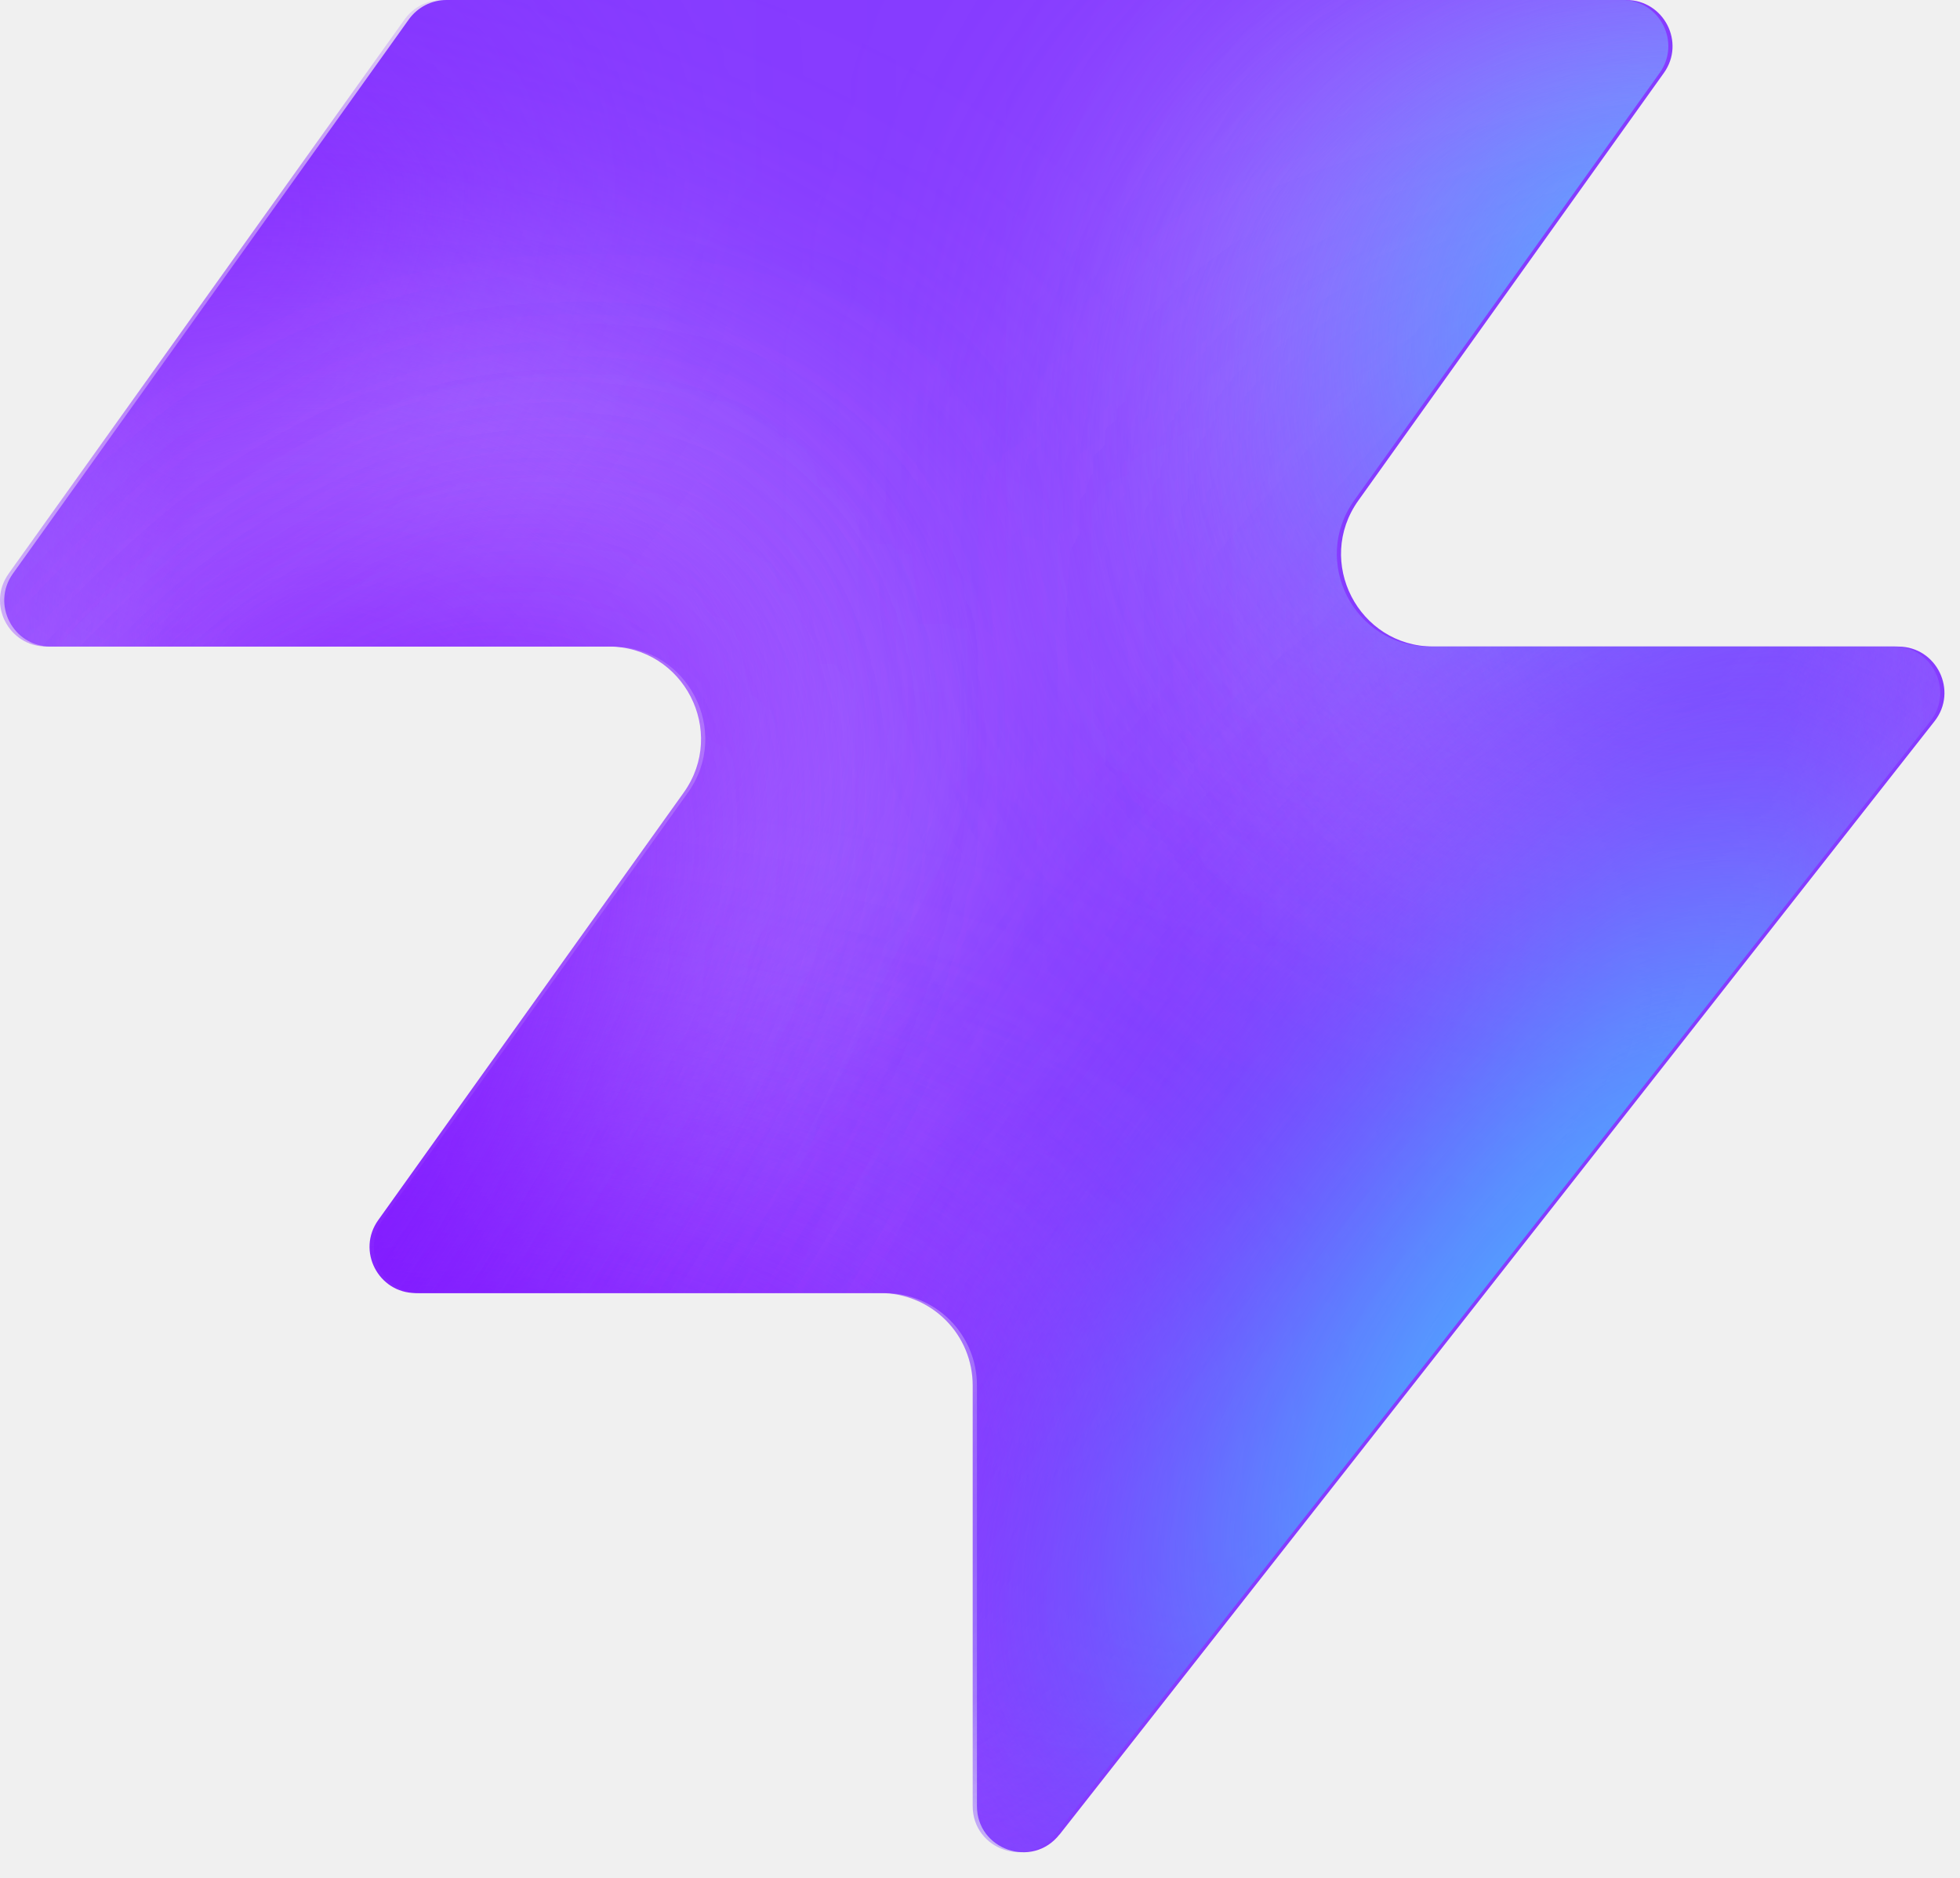
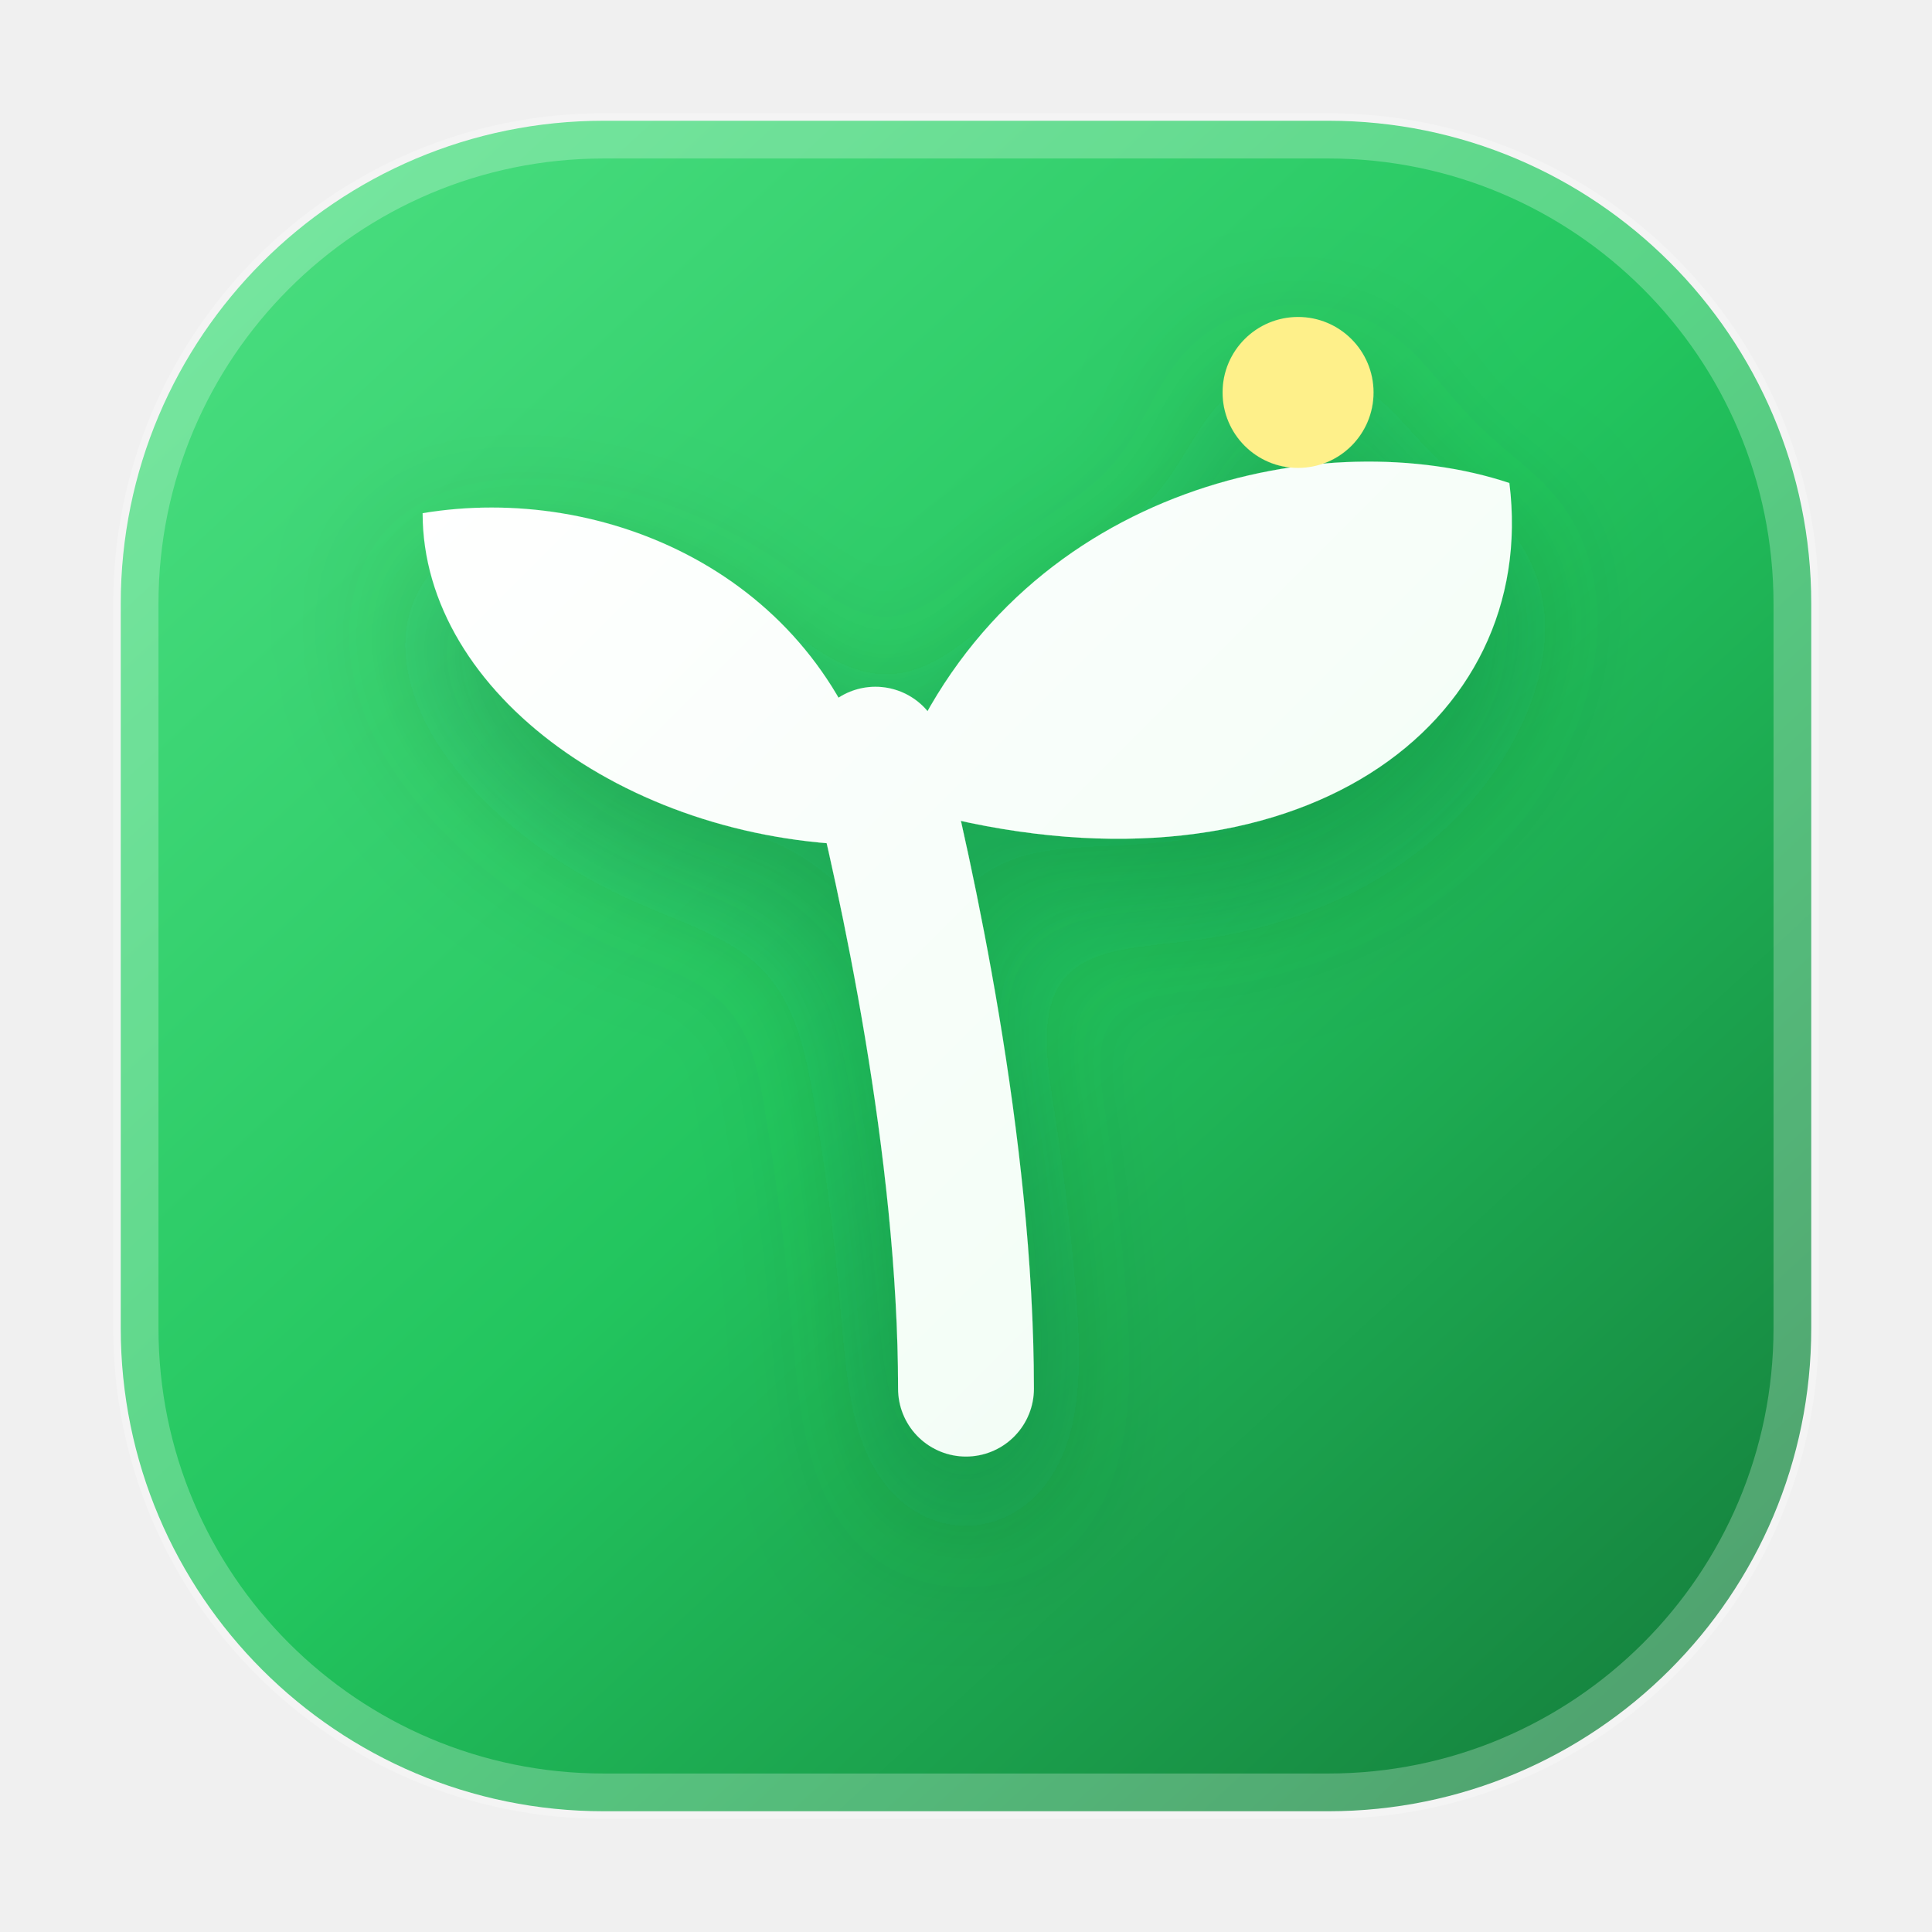
- <svg xmlns="http://www.w3.org/2000/svg" width="48" height="46" fill="none" viewBox="0 0 48 46">
-   <path fill="#863bff" d="M25.946 44.938c-.664.845-2.021.375-2.021-.698V33.937a2.26 2.26 0 0 0-2.262-2.262H10.287c-.92 0-1.456-1.04-.92-1.788l7.48-10.471c1.07-1.497 0-3.578-1.842-3.578H1.237c-.92 0-1.456-1.04-.92-1.788L10.013.474c.214-.297.556-.474.92-.474h28.894c.92 0 1.456 1.04.92 1.788l-7.48 10.471c-1.07 1.498 0 3.579 1.842 3.579h11.377c.943 0 1.473 1.088.89 1.83L25.947 44.94z" style="fill:#863bff;fill:color(display-p3 .525 .23 1);fill-opacity:1" />
-   <mask id="a" width="48" height="46" x="0" y="0" maskUnits="userSpaceOnUse" style="mask-type:alpha">
-     <path fill="#000" d="M25.842 44.938c-.664.844-2.021.375-2.021-.698V33.937a2.26 2.26 0 0 0-2.262-2.262H10.183c-.92 0-1.456-1.04-.92-1.788l7.48-10.471c1.07-1.498 0-3.579-1.842-3.579H1.133c-.92 0-1.456-1.04-.92-1.787L9.91.473c.214-.297.556-.474.92-.474h28.894c.92 0 1.456 1.04.92 1.788l-7.48 10.471c-1.07 1.498 0 3.578 1.842 3.578h11.377c.943 0 1.473 1.088.89 1.832L25.843 44.94z" style="fill:#000;fill-opacity:1" />
-   </mask>
-   <g mask="url(#a)">
-     <g filter="url(#b)">
-       <ellipse cx="5.508" cy="14.704" fill="#ede6ff" rx="5.508" ry="14.704" style="fill:#ede6ff;fill:color(display-p3 .927 .903 1);fill-opacity:1" transform="matrix(.00324 1 1 -.00324 -4.47 31.516)" />
-     </g>
-     <g filter="url(#c)">
-       <ellipse cx="10.399" cy="29.851" fill="#ede6ff" rx="10.399" ry="29.851" style="fill:#ede6ff;fill:color(display-p3 .927 .903 1);fill-opacity:1" transform="matrix(.00324 1 1 -.00324 -39.328 7.883)" />
-     </g>
-     <g filter="url(#d)">
-       <ellipse cx="5.508" cy="30.487" fill="#7e14ff" rx="5.508" ry="30.487" style="fill:#7e14ff;fill:color(display-p3 .492 .077 1);fill-opacity:1" transform="rotate(89.814 -25.913 -14.639)scale(1 -1)" />
-     </g>
-     <g filter="url(#e)">
-       <ellipse cx="5.508" cy="30.599" fill="#7e14ff" rx="5.508" ry="30.599" style="fill:#7e14ff;fill:color(display-p3 .492 .077 1);fill-opacity:1" transform="rotate(89.814 -32.644 -3.334)scale(1 -1)" />
-     </g>
-     <g filter="url(#f)">
-       <ellipse cx="5.508" cy="30.599" fill="#7e14ff" rx="5.508" ry="30.599" style="fill:#7e14ff;fill:color(display-p3 .492 .077 1);fill-opacity:1" transform="matrix(.00324 1 1 -.00324 -34.34 30.47)" />
-     </g>
-     <g filter="url(#g)">
-       <ellipse cx="14.072" cy="22.078" fill="#ede6ff" rx="14.072" ry="22.078" style="fill:#ede6ff;fill:color(display-p3 .927 .903 1);fill-opacity:1" transform="rotate(93.35 24.506 48.493)scale(-1 1)" />
-     </g>
-     <g filter="url(#h)">
-       <ellipse cx="3.47" cy="21.501" fill="#7e14ff" rx="3.47" ry="21.501" style="fill:#7e14ff;fill:color(display-p3 .492 .077 1);fill-opacity:1" transform="rotate(89.009 28.708 47.59)scale(-1 1)" />
-     </g>
-     <g filter="url(#i)">
-       <ellipse cx="3.47" cy="21.501" fill="#7e14ff" rx="3.47" ry="21.501" style="fill:#7e14ff;fill:color(display-p3 .492 .077 1);fill-opacity:1" transform="rotate(89.009 28.708 47.59)scale(-1 1)" />
-     </g>
-     <g filter="url(#j)">
-       <ellipse cx=".387" cy="8.972" fill="#7e14ff" rx="4.407" ry="29.108" style="fill:#7e14ff;fill:color(display-p3 .492 .077 1);fill-opacity:1" transform="rotate(39.51 .387 8.972)" />
-     </g>
-     <g filter="url(#k)">
-       <ellipse cx="47.523" cy="-6.092" fill="#7e14ff" rx="4.407" ry="29.108" style="fill:#7e14ff;fill:color(display-p3 .492 .077 1);fill-opacity:1" transform="rotate(37.892 47.523 -6.092)" />
-     </g>
-     <g filter="url(#l)">
-       <ellipse cx="41.412" cy="6.333" fill="#47bfff" rx="5.971" ry="9.665" style="fill:#47bfff;fill:color(display-p3 .28 .748 1);fill-opacity:1" transform="rotate(37.892 41.412 6.333)" />
-     </g>
-     <g filter="url(#m)">
-       <ellipse cx="-1.879" cy="38.332" fill="#7e14ff" rx="4.407" ry="29.108" style="fill:#7e14ff;fill:color(display-p3 .492 .077 1);fill-opacity:1" transform="rotate(37.892 -1.88 38.332)" />
-     </g>
-     <g filter="url(#n)">
-       <ellipse cx="-1.879" cy="38.332" fill="#7e14ff" rx="4.407" ry="29.108" style="fill:#7e14ff;fill:color(display-p3 .492 .077 1);fill-opacity:1" transform="rotate(37.892 -1.88 38.332)" />
-     </g>
-     <g filter="url(#o)">
-       <ellipse cx="35.651" cy="29.907" fill="#7e14ff" rx="4.407" ry="29.108" style="fill:#7e14ff;fill:color(display-p3 .492 .077 1);fill-opacity:1" transform="rotate(37.892 35.651 29.907)" />
-     </g>
-     <g filter="url(#p)">
-       <ellipse cx="38.418" cy="32.4" fill="#47bfff" rx="5.971" ry="15.297" style="fill:#47bfff;fill:color(display-p3 .28 .748 1);fill-opacity:1" transform="rotate(37.892 38.418 32.4)" />
-     </g>
-   </g>
+ <svg xmlns="http://www.w3.org/2000/svg" viewBox="0 0 64 64" fill="none">
  <defs>
-     <filter id="b" width="60.045" height="41.654" x="-19.77" y="16.149" color-interpolation-filters="sRGB" filterUnits="userSpaceOnUse">
-       <feFlood flood-opacity="0" result="BackgroundImageFix" />
-       <feBlend in="SourceGraphic" in2="BackgroundImageFix" result="shape" />
-       <feGaussianBlur result="effect1_foregroundBlur_2002_17158" stdDeviation="7.659" />
-     </filter>
-     <filter id="c" width="90.34" height="51.437" x="-54.613" y="-7.533" color-interpolation-filters="sRGB" filterUnits="userSpaceOnUse">
-       <feFlood flood-opacity="0" result="BackgroundImageFix" />
-       <feBlend in="SourceGraphic" in2="BackgroundImageFix" result="shape" />
-       <feGaussianBlur result="effect1_foregroundBlur_2002_17158" stdDeviation="7.659" />
-     </filter>
-     <filter id="d" width="79.355" height="29.4" x="-49.64" y="2.03" color-interpolation-filters="sRGB" filterUnits="userSpaceOnUse">
-       <feFlood flood-opacity="0" result="BackgroundImageFix" />
-       <feBlend in="SourceGraphic" in2="BackgroundImageFix" result="shape" />
-       <feGaussianBlur result="effect1_foregroundBlur_2002_17158" stdDeviation="4.596" />
-     </filter>
-     <filter id="e" width="79.579" height="29.4" x="-45.045" y="20.029" color-interpolation-filters="sRGB" filterUnits="userSpaceOnUse">
-       <feFlood flood-opacity="0" result="BackgroundImageFix" />
-       <feBlend in="SourceGraphic" in2="BackgroundImageFix" result="shape" />
-       <feGaussianBlur result="effect1_foregroundBlur_2002_17158" stdDeviation="4.596" />
-     </filter>
-     <filter id="f" width="79.579" height="29.4" x="-43.513" y="21.178" color-interpolation-filters="sRGB" filterUnits="userSpaceOnUse">
-       <feFlood flood-opacity="0" result="BackgroundImageFix" />
-       <feBlend in="SourceGraphic" in2="BackgroundImageFix" result="shape" />
-       <feGaussianBlur result="effect1_foregroundBlur_2002_17158" stdDeviation="4.596" />
-     </filter>
-     <filter id="g" width="74.749" height="58.852" x="15.756" y="-17.901" color-interpolation-filters="sRGB" filterUnits="userSpaceOnUse">
-       <feFlood flood-opacity="0" result="BackgroundImageFix" />
-       <feBlend in="SourceGraphic" in2="BackgroundImageFix" result="shape" />
-       <feGaussianBlur result="effect1_foregroundBlur_2002_17158" stdDeviation="7.659" />
-     </filter>
-     <filter id="h" width="61.377" height="25.362" x="23.548" y="2.284" color-interpolation-filters="sRGB" filterUnits="userSpaceOnUse">
-       <feFlood flood-opacity="0" result="BackgroundImageFix" />
-       <feBlend in="SourceGraphic" in2="BackgroundImageFix" result="shape" />
-       <feGaussianBlur result="effect1_foregroundBlur_2002_17158" stdDeviation="4.596" />
-     </filter>
-     <filter id="i" width="61.377" height="25.362" x="23.548" y="2.284" color-interpolation-filters="sRGB" filterUnits="userSpaceOnUse">
-       <feFlood flood-opacity="0" result="BackgroundImageFix" />
-       <feBlend in="SourceGraphic" in2="BackgroundImageFix" result="shape" />
-       <feGaussianBlur result="effect1_foregroundBlur_2002_17158" stdDeviation="4.596" />
-     </filter>
-     <filter id="j" width="56.045" height="63.649" x="-27.636" y="-22.853" color-interpolation-filters="sRGB" filterUnits="userSpaceOnUse">
-       <feFlood flood-opacity="0" result="BackgroundImageFix" />
-       <feBlend in="SourceGraphic" in2="BackgroundImageFix" result="shape" />
-       <feGaussianBlur result="effect1_foregroundBlur_2002_17158" stdDeviation="4.596" />
-     </filter>
-     <filter id="k" width="54.814" height="64.646" x="20.116" y="-38.415" color-interpolation-filters="sRGB" filterUnits="userSpaceOnUse">
-       <feFlood flood-opacity="0" result="BackgroundImageFix" />
-       <feBlend in="SourceGraphic" in2="BackgroundImageFix" result="shape" />
-       <feGaussianBlur result="effect1_foregroundBlur_2002_17158" stdDeviation="4.596" />
-     </filter>
-     <filter id="l" width="33.541" height="35.313" x="24.641" y="-11.323" color-interpolation-filters="sRGB" filterUnits="userSpaceOnUse">
-       <feFlood flood-opacity="0" result="BackgroundImageFix" />
-       <feBlend in="SourceGraphic" in2="BackgroundImageFix" result="shape" />
-       <feGaussianBlur result="effect1_foregroundBlur_2002_17158" stdDeviation="4.596" />
-     </filter>
-     <filter id="m" width="54.814" height="64.646" x="-29.286" y="6.009" color-interpolation-filters="sRGB" filterUnits="userSpaceOnUse">
-       <feFlood flood-opacity="0" result="BackgroundImageFix" />
-       <feBlend in="SourceGraphic" in2="BackgroundImageFix" result="shape" />
-       <feGaussianBlur result="effect1_foregroundBlur_2002_17158" stdDeviation="4.596" />
-     </filter>
-     <filter id="n" width="54.814" height="64.646" x="-29.286" y="6.009" color-interpolation-filters="sRGB" filterUnits="userSpaceOnUse">
-       <feFlood flood-opacity="0" result="BackgroundImageFix" />
-       <feBlend in="SourceGraphic" in2="BackgroundImageFix" result="shape" />
-       <feGaussianBlur result="effect1_foregroundBlur_2002_17158" stdDeviation="4.596" />
-     </filter>
-     <filter id="o" width="54.814" height="64.646" x="8.244" y="-2.416" color-interpolation-filters="sRGB" filterUnits="userSpaceOnUse">
-       <feFlood flood-opacity="0" result="BackgroundImageFix" />
-       <feBlend in="SourceGraphic" in2="BackgroundImageFix" result="shape" />
-       <feGaussianBlur result="effect1_foregroundBlur_2002_17158" stdDeviation="4.596" />
-     </filter>
-     <filter id="p" width="39.409" height="43.623" x="18.713" y="10.588" color-interpolation-filters="sRGB" filterUnits="userSpaceOnUse">
-       <feFlood flood-opacity="0" result="BackgroundImageFix" />
-       <feBlend in="SourceGraphic" in2="BackgroundImageFix" result="shape" />
-       <feGaussianBlur result="effect1_foregroundBlur_2002_17158" stdDeviation="4.596" />
+     <linearGradient id="bgGrad" x1="8" y1="6" x2="56" y2="58" gradientUnits="userSpaceOnUse">
+       <stop offset="0%" stop-color="#4ade80" />
+       <stop offset="50%" stop-color="#22c55e" />
+       <stop offset="100%" stop-color="#15803d" />
+     </linearGradient>
+     <linearGradient id="leafGrad" x1="16" y1="14" x2="48" y2="46" gradientUnits="userSpaceOnUse">
+       <stop offset="0%" stop-color="#ffffff" />
+       <stop offset="100%" stop-color="#f0fdf4" />
+     </linearGradient>
+     <filter id="shadow" x="0" y="2" width="64" height="64" filterUnits="userSpaceOnUse" color-interpolation-filters="sRGB">
+       <feDropShadow dx="0" dy="2" stdDeviation="2.5" flood-color="#0f5132" flood-opacity="0.3" />
    </filter>
  </defs>
+   <rect x="4" y="4" width="56" height="56" rx="16" fill="url(#bgGrad)" />
+   <rect x="4.5" y="4.5" width="55" height="55" rx="15.5" stroke="#ffffff" stroke-opacity="0.25" stroke-width="1.5" />
+   <g filter="url(#shadow)">
+     <path d="M32 46 C32 38, 30 29, 29 25" stroke="url(#leafGrad)" stroke-width="4.5" stroke-linecap="round" />
+     <path d="M29 28 C21 28, 14 23, 14 17 C20 16, 27 19, 29 26 Z" fill="url(#leafGrad)" />
+     <path d="M30 25 C34 16, 44 14, 50 16 C51 24, 43 30, 31 27 Z" fill="url(#leafGrad)" />
+     <circle cx="43" cy="13" r="2.5" fill="#fef08a" />
+   </g>
</svg>
